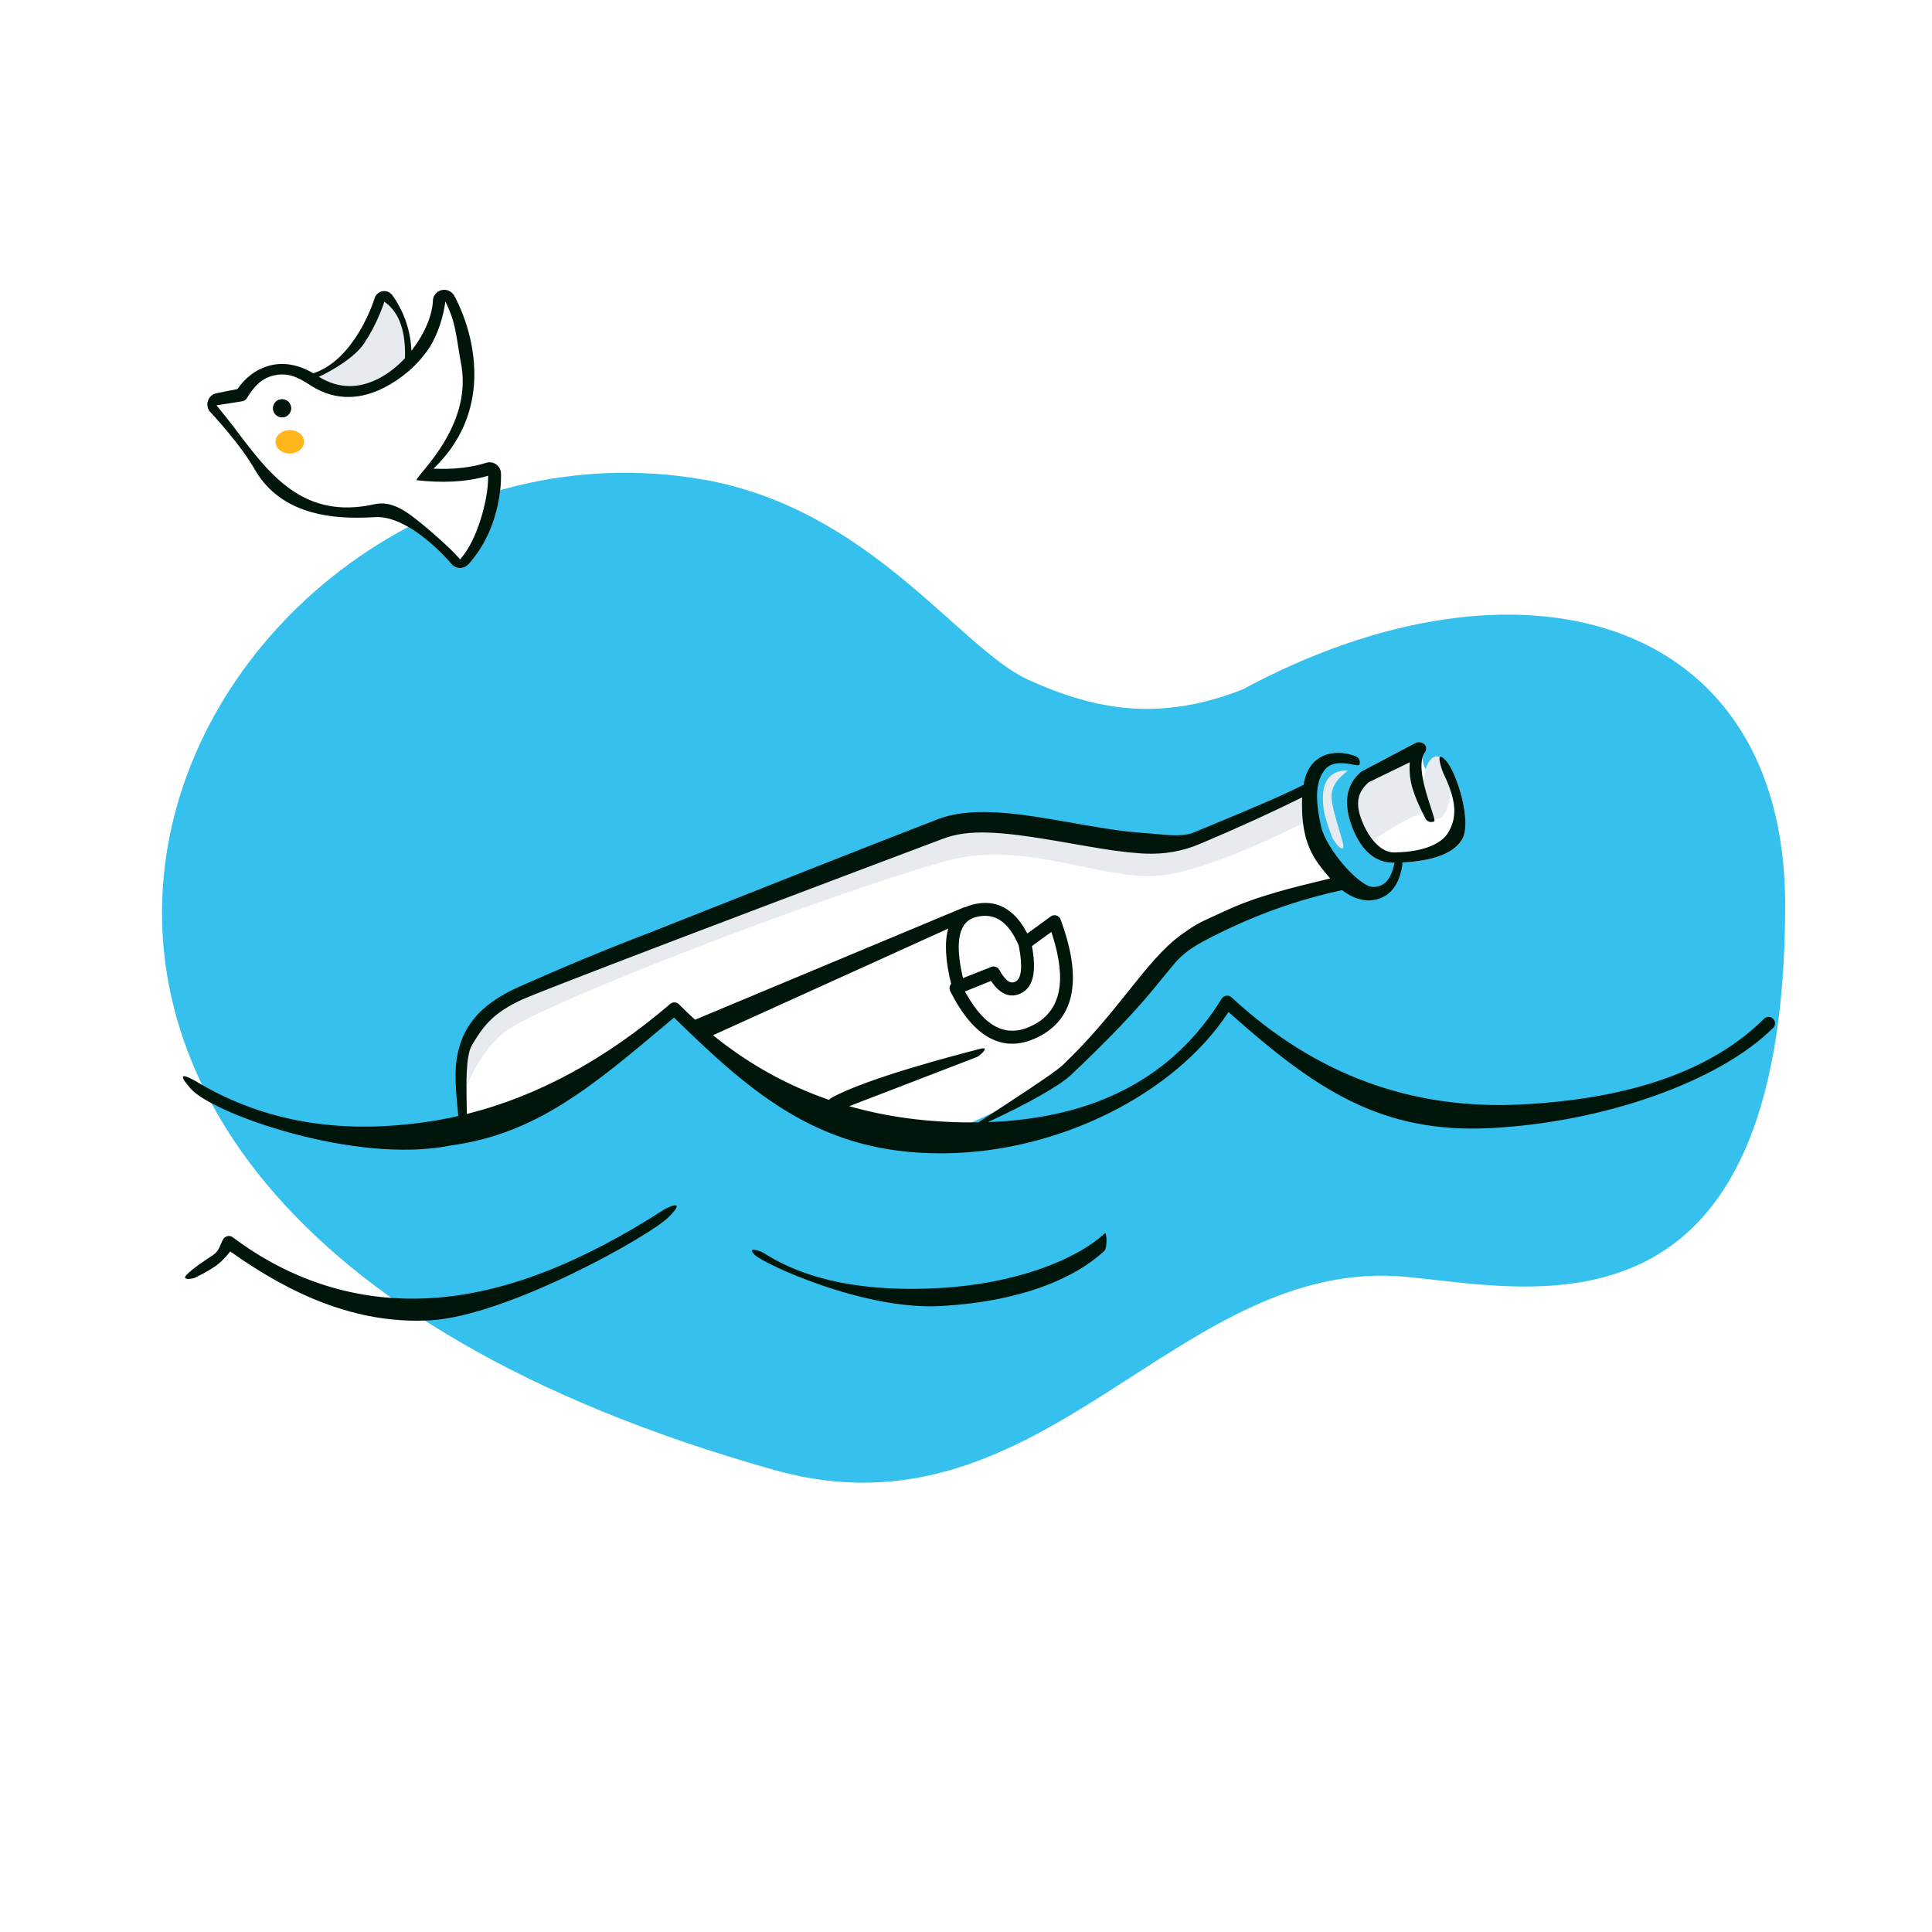
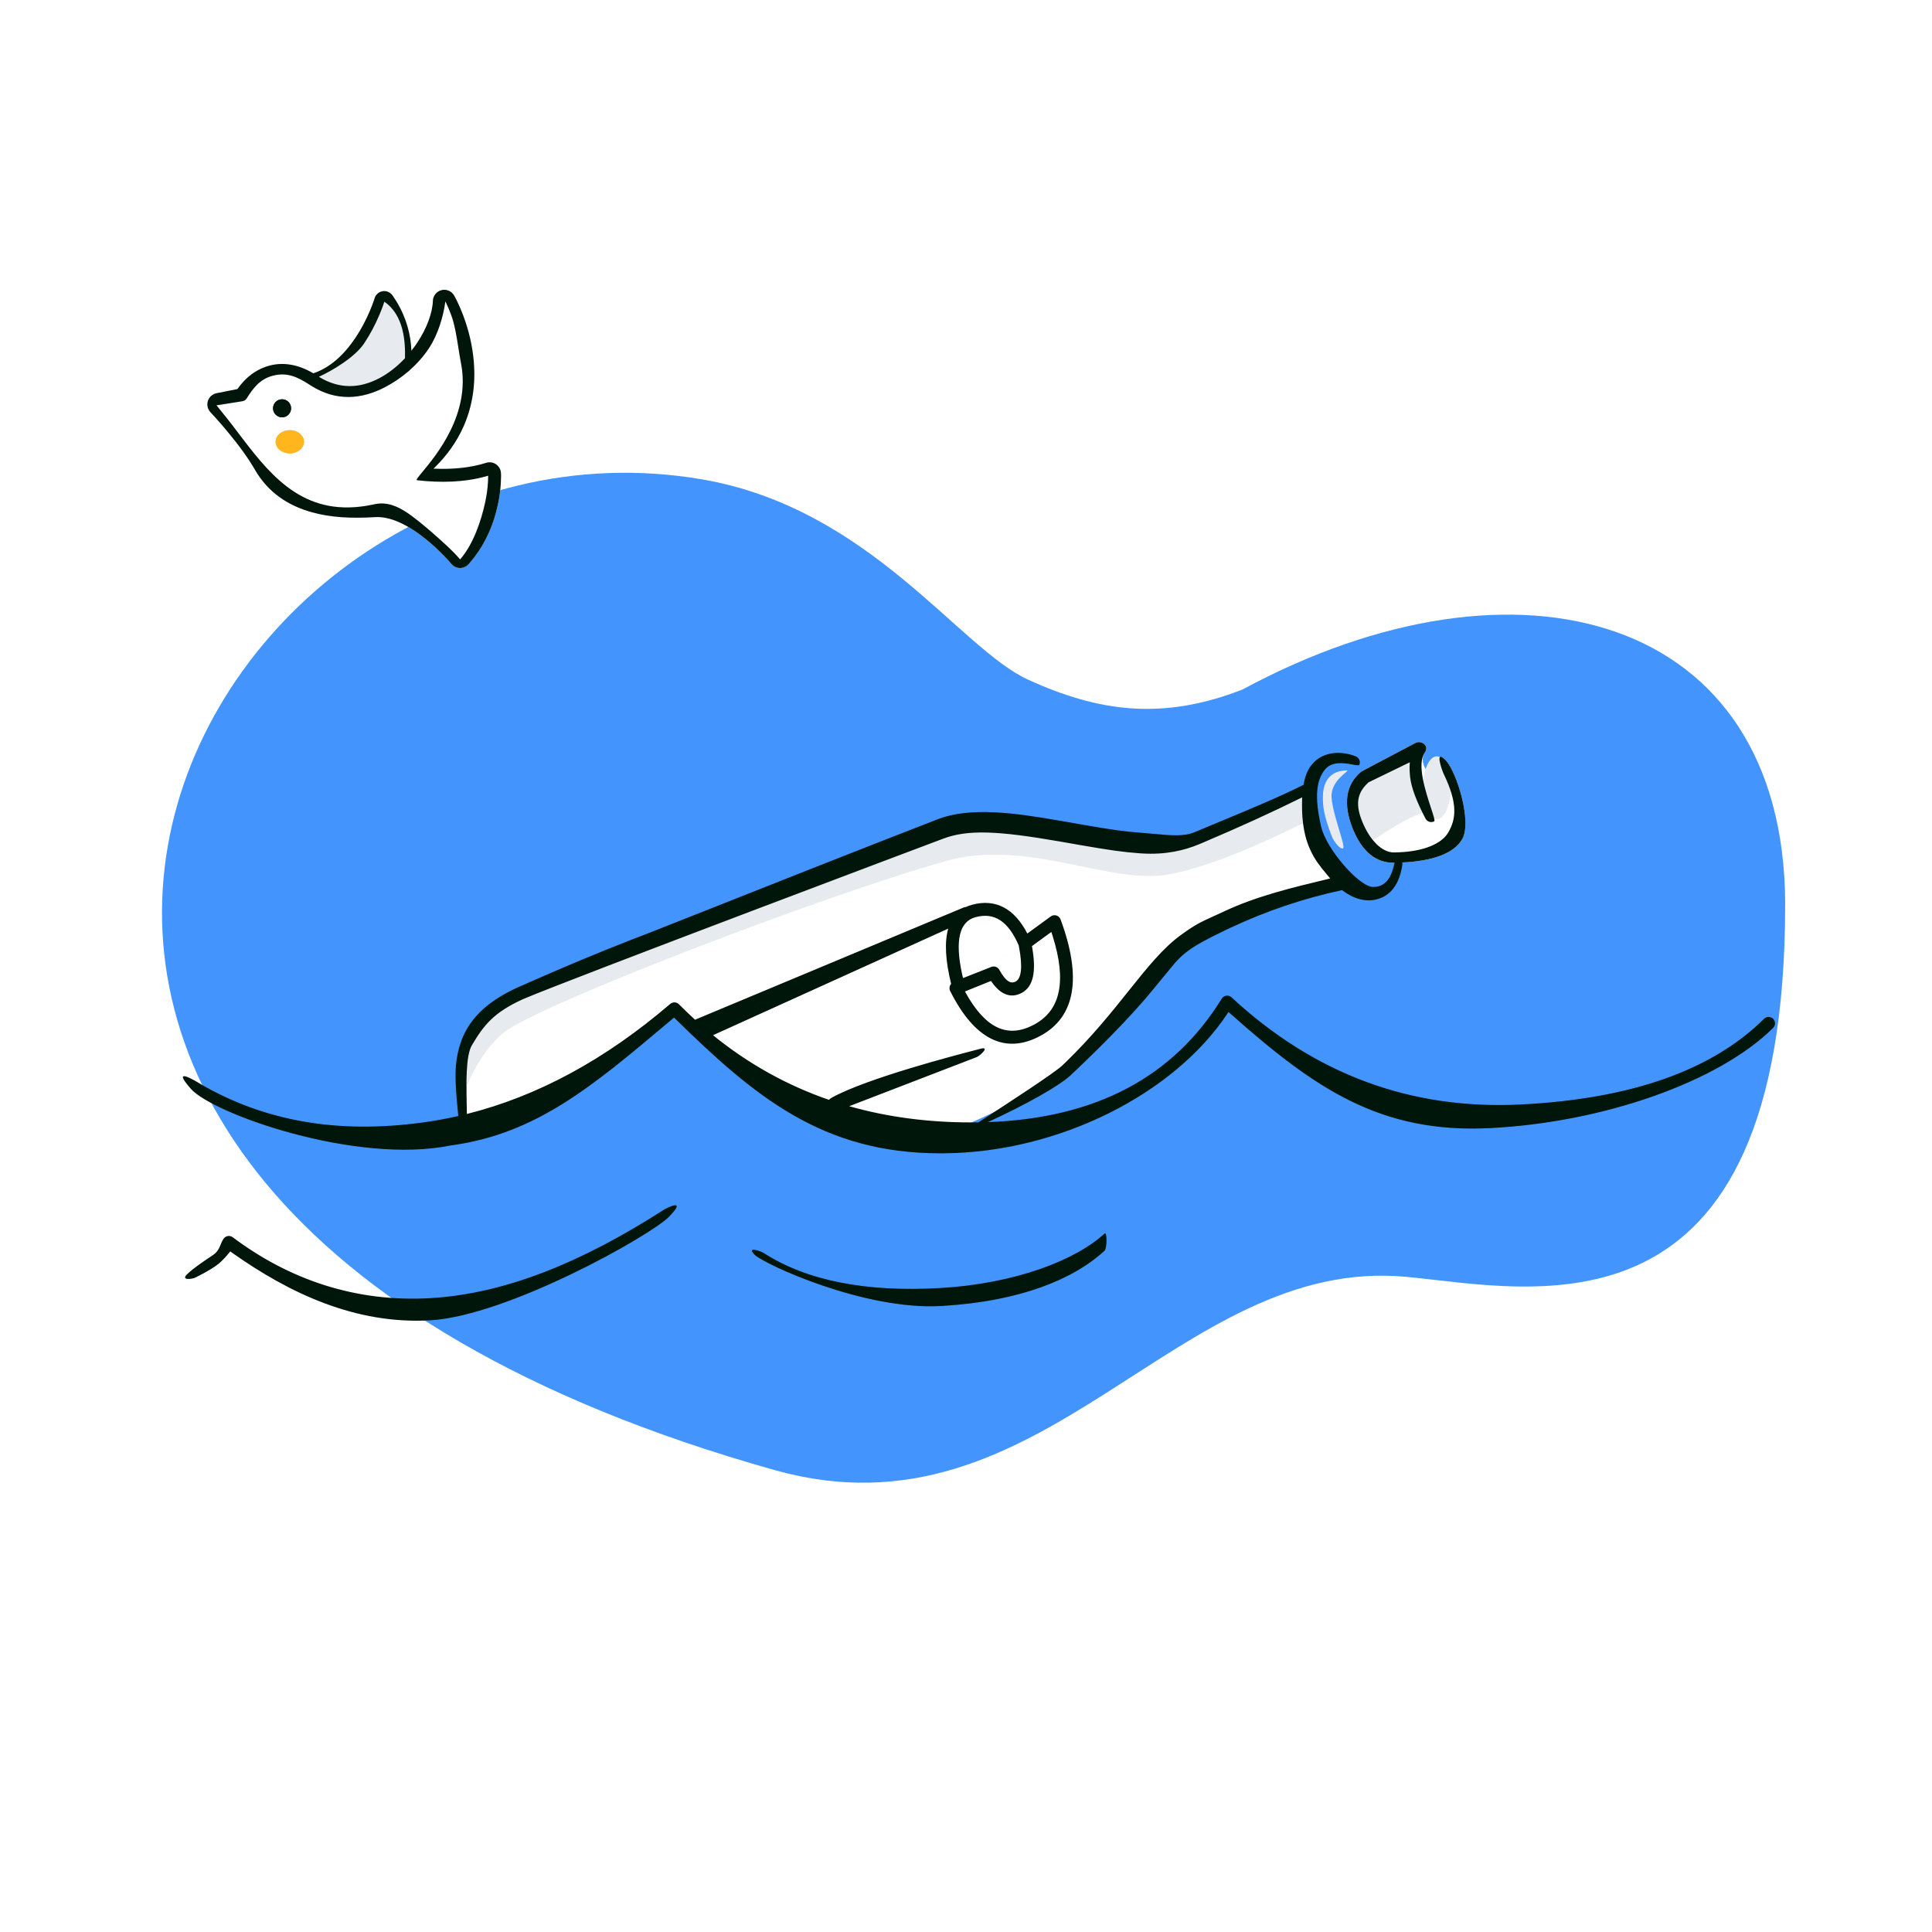
<svg xmlns="http://www.w3.org/2000/svg" width="750" height="750" viewBox="0 0 750 750" fill="none">
  <rect width="750" height="750" fill="white" />
-   <path fill-rule="evenodd" clip-rule="evenodd" d="M300.673 570.676C405.427 600.135 456.399 487.086 546.154 495.687C595.286 500.395 693.219 524.258 693 350.432C692.453 238.211 589.016 210.109 482.351 267.661C450.964 279.936 426.184 276.132 399.278 263.936C372.373 251.739 337.77 197.293 272.553 186.092C76.294 152.384 -91.63 460.355 300.673 570.676Z" fill="#35C0ED" />
+   <path fill-rule="evenodd" clip-rule="evenodd" d="M300.673 570.676C405.427 600.135 456.399 487.086 546.154 495.687C595.286 500.395 693.219 524.258 693 350.432C692.453 238.211 589.016 210.109 482.351 267.661C450.964 279.936 426.184 276.132 399.278 263.936C372.373 251.739 337.77 197.293 272.553 186.092C76.294 152.384 -91.63 460.355 300.673 570.676Z" fill="#4395fd " />
  <path fill-rule="evenodd" clip-rule="evenodd" d="M549.609 288.346C551.574 287.39 555.1 289.243 553.055 292.225C548.525 298.829 566.042 312.02 560.419 300.396C559.818 299.153 556.735 290.558 561.097 294.996C565.46 299.433 571.542 319.042 567.608 325.798C564.156 331.727 555.02 334.548 542.548 334.882L541.987 334.894L541.721 334.91C534.369 335.252 528.794 330.702 525.196 321.841L525.023 321.409C521.38 312.134 522.379 304.699 528.27 299.686C528.377 299.595 528.492 299.513 528.612 299.441L528.798 299.342L549.609 288.346Z" fill="white" />
  <path fill-rule="evenodd" clip-rule="evenodd" d="M152.426 114.765C151.568 113.548 150.178 112.847 148.694 113.029C147.174 113.213 145.904 114.27 145.441 115.728L145.318 116.118C145.224 116.406 145.113 116.735 144.982 117.106C144.609 118.164 144.157 119.339 143.623 120.602C142.105 124.194 140.236 127.779 138.005 131.114C133.192 138.309 127.393 143.318 120.595 145.247C119.532 145.548 118.915 146.654 119.217 147.717C119.37 148.256 129.298 153.218 139.434 151.967C149.265 150.754 159.314 143.342 159.395 142.838L159.518 141.788L159.553 141.436C160.257 133.799 158.921 125.174 153.779 116.818C153.352 116.123 152.901 115.439 152.426 114.765Z" fill="#E7EAEE" />
  <path fill-rule="evenodd" clip-rule="evenodd" d="M172.884 116.986L172.832 117.39C172.119 122.56 170.124 129.759 166.514 135.19C162.071 141.876 155.8 146.989 149.498 150.284C140.406 155.038 130.511 155.908 120.767 149.732L120.337 149.456C115.217 146.107 111.331 144.494 106 145.825C100.668 147.156 98.079 151.039 95.778 154.641L95.672 154.794C95.303 155.286 94.763 155.628 94.155 155.748L84.047 157.349L87.728 161.922C88.836 163.308 89.624 164.308 90.091 164.92L94.137 170.25C106.195 186.065 119.172 201.166 144.478 195.938L145.336 195.754C152.04 194.264 157.661 198.267 164.713 204.166L166.22 205.435C168.085 207.013 173.725 211.985 176.033 214.378L176.787 215.17L177.483 215.918C177.628 216.076 177.766 216.228 177.897 216.374L178.617 217.185L179.059 216.663C183.832 210.917 186.822 202.164 188.37 194.944C188.954 192.216 189.29 189.604 189.43 187.193L189.447 186.88C189.483 186.175 189.499 185.56 189.502 185.046V184.665L188.781 184.876C180.435 187.243 171.044 187.479 161.881 186.422C159.668 186.166 183.949 166.5 178.965 141.031C177.829 135.226 177.108 127.465 175.124 122.197C174.498 120.536 173.85 119.017 173.207 117.658L172.884 116.986Z" fill="white" />
  <path fill-rule="evenodd" clip-rule="evenodd" d="M550.665 291.491L529.891 301.59C524.911 305.827 524.064 312.129 527.35 320.495C528.503 323.431 531.388 330.423 531.388 327.676C531.388 326.819 550.665 314.218 554.364 315.451C557.783 316.591 551.64 306.315 549.918 301.59L550.665 291.233L551.236 290.201" fill="#E7EAEE" />
  <path fill-rule="evenodd" clip-rule="evenodd" d="M522.948 299.07C524.329 299.07 516.505 302.749 516.908 309.535C517.311 316.321 522.614 328.828 521.325 329.321C520.035 329.813 517.59 326.167 517.097 324.878C514.03 316.853 513.45 313.578 513.559 308.898C513.703 302.771 516.925 299.07 522.948 299.07Z" fill="#E7EAEE" />
  <ellipse cx="557.762" cy="305.792" rx="5.4" ry="12.199" fill="#E7EAEE" />
  <path fill-rule="evenodd" clip-rule="evenodd" d="M180.567 434.416C180.567 413.249 182.919 404.045 208.173 392.493C259.933 371.572 259.933 370.766 359.093 332.428C385.317 322.342 440.603 346.503 464.644 336.377C480.671 329.627 495.658 324.614 508.9 317.919C510.182 326.292 518.471 340.468 521.39 342.905C505.884 346.159 490.885 351.192 476.393 358.002C445.064 372.724 463.629 368.712 414.006 415.509C409.8 419.474 394.347 428.516 372.002 437.935C372.002 437.935 327.002 431.892 308.954 424.385C290.586 416.745 262.754 392.493 262.754 392.493C262.754 392.493 230.294 413.67 211.633 423.189C202.898 427.644 180.567 434.416 180.567 434.416Z" fill="white" />
  <path fill-rule="evenodd" clip-rule="evenodd" d="M180.567 423.416C180.567 418.447 180.042 414.979 180.567 411.144C182.278 398.64 188.984 392.243 208.311 383.402C260.071 362.481 259.933 359.766 359.093 321.428C385.317 311.342 440.602 335.503 464.643 325.377C480.671 318.627 495.658 313.614 508.9 306.919C508.937 307.159 507.559 318.601 507.559 318.601C507.559 318.601 474.871 335.863 453.248 339.523C430.273 343.412 398.717 325.377 367.208 334.247C319.223 347.755 208.646 390.211 195.565 400.851C185.287 409.211 180.567 423.416 180.567 423.416Z" fill="#E7EAEE" />
  <path fill-rule="evenodd" clip-rule="evenodd" d="M152.426 114.765C151.568 113.548 150.178 112.847 148.694 113.029C147.174 113.213 145.904 114.27 145.441 115.728L145.318 116.118C145.224 116.406 145.113 116.735 144.982 117.106C144.609 118.164 144.157 119.339 143.623 120.602C142.105 124.194 140.236 127.779 138.005 131.114C133.192 138.309 127.393 143.318 120.595 145.247C119.532 145.548 118.915 146.654 119.217 147.717C119.518 148.779 136.036 141.253 141.33 133.338C143.713 129.775 145.697 125.97 147.308 122.16C147.793 121.01 148.216 119.927 148.579 118.928L148.755 118.435C148.897 118.033 149.019 117.672 149.122 117.353C149.148 117.126 149.173 117.05 149.195 117.125C160.653 124.963 156.149 144.417 157.249 144.511C158.3 144.601 159.23 143.862 159.395 142.838L159.518 141.788L159.553 141.436C160.257 133.799 158.921 125.174 153.779 116.818C153.352 116.123 152.901 115.439 152.426 114.765Z" fill="#E7EAEE" />
  <path fill-rule="evenodd" clip-rule="evenodd" d="M176.283 114.706L176.535 115.156L176.843 115.735C177.029 116.091 177.237 116.504 177.464 116.971C178.25 118.587 179.043 120.417 179.803 122.435C181.943 128.115 183.438 134.246 183.949 140.632C184.642 149.299 183.391 157.479 180.222 164.92L179.951 165.545C177.377 171.357 173.627 176.683 168.759 181.462L168.276 181.929L168.686 181.949C175.697 182.243 182.63 181.616 188.724 179.673C190.031 179.256 191.456 179.471 192.582 180.254C193.706 181.036 194.404 182.294 194.474 183.661L194.49 184.085L194.5 184.646V184.861C194.5 185.644 194.477 186.521 194.421 187.483C194.268 190.138 193.9 193.002 193.259 195.992C191.448 204.438 187.828 212.35 181.911 219.016C181.125 219.901 180.021 220.431 178.846 220.494L178.575 220.5C177.321 220.476 176.175 219.958 175.361 219.073L174.765 218.38L174.473 218.048L173.852 217.358L173.172 216.624C172.935 216.372 172.689 216.114 172.434 215.849C170.262 213.597 167.864 211.363 165.317 209.308C158.259 203.613 151.45 200.397 145.635 200.745C136.124 201.317 128.247 200.872 120.939 198.822C111.492 196.171 104.073 190.97 99.164 182.691L98.889 182.219C96.347 177.787 92.593 172.681 88.165 167.366C86.797 165.724 85.447 164.162 84.161 162.718L83.614 162.106C82.737 161.131 82.019 160.354 81.718 160.038C80.607 158.867 80.221 157.187 80.706 155.65L80.777 155.443C81.311 154.007 82.551 152.943 84.063 152.645L92.169 151.043L92.263 150.906C95.164 146.784 99.305 143.291 104.807 141.885C110.545 140.417 116.583 141.693 122.664 145.552L123.088 145.825C131.301 151.196 139.441 150.9 147.181 146.853C152.709 143.963 157.979 139.054 161.971 133.046C165.684 127.461 167.89 121.49 168.048 116.777C168.113 114.808 169.472 113.117 171.382 112.634C173.294 112.151 175.294 112.998 176.283 114.706ZM172.884 116.986L172.832 117.39C172.12 122.56 170.124 129.759 166.515 135.19C162.071 141.876 155.8 146.989 149.498 150.284C140.407 155.038 130.511 155.908 120.767 149.732L120.337 149.456C115.217 146.107 111.331 144.494 106 145.825C100.669 147.156 98.079 151.039 95.778 154.641L95.672 154.794C95.303 155.286 94.764 155.628 94.155 155.748L84.047 157.349L87.728 161.922C88.836 163.308 89.624 164.308 90.091 164.92L94.137 170.25C106.195 186.065 119.172 201.166 144.478 195.938L145.336 195.754C152.04 194.264 157.661 198.267 164.713 204.166L166.22 205.435C168.085 207.013 173.725 211.985 176.033 214.378L176.787 215.17L177.483 215.918C177.628 216.076 177.766 216.228 177.898 216.374L178.617 217.185L179.059 216.663C183.832 210.917 186.822 202.164 188.37 194.944C188.955 192.216 189.29 189.604 189.43 187.193L189.447 186.88C189.483 186.175 189.499 185.56 189.502 185.046V184.665L188.781 184.876C180.435 187.243 171.044 187.479 161.881 186.422C159.668 186.166 183.949 166.5 178.965 141.031C177.829 135.226 177.108 127.465 175.124 122.197C174.499 120.536 173.85 119.017 173.207 117.658L172.884 116.986Z" fill="#E7EAEE" />
  <path fill-rule="evenodd" clip-rule="evenodd" d="M109.5 162C111.43 162 113 160.43 113 158.5C113 156.57 111.43 155 109.5 155C107.57 155 106 156.57 106 158.5C106 160.43 107.57 162 109.5 162Z" fill="#00160A" />
  <ellipse cx="112.5" cy="171.5" rx="5.5" ry="4.5" fill="#FFB61D" />
  <ellipse cx="112.5" cy="171.5" rx="5.5" ry="4.5" fill="#FFB61D" />
  <path fill-rule="evenodd" clip-rule="evenodd" d="M176.283 114.706L176.535 115.156L176.843 115.735C177.029 116.091 177.237 116.504 177.464 116.971C178.25 118.587 179.044 120.417 179.804 122.435C181.943 128.115 183.439 134.246 183.949 140.632C184.642 149.299 183.391 157.479 180.223 164.92L179.951 165.545C177.377 171.357 173.627 176.683 168.759 181.462L168.276 181.929L168.686 181.949C175.697 182.243 182.63 181.616 188.724 179.673C190.031 179.256 191.456 179.471 192.582 180.254C193.706 181.036 194.404 182.294 194.474 183.661L194.49 184.085L194.5 184.646V184.861C194.5 185.644 194.477 186.521 194.421 187.483C194.268 190.138 193.9 193.002 193.259 195.992C191.448 204.438 187.828 212.35 181.911 219.016C181.126 219.901 180.021 220.431 178.846 220.494L178.575 220.5C177.321 220.476 176.175 219.958 175.361 219.073L174.765 218.38L174.473 218.048L173.852 217.358L173.172 216.624C172.935 216.372 172.689 216.114 172.434 215.849C170.262 213.597 167.864 211.363 165.317 209.308C158.259 203.613 151.45 200.397 145.635 200.745C136.124 201.317 128.247 200.872 120.939 198.822C111.492 196.171 104.073 190.97 99.164 182.691L98.889 182.219C96.347 177.787 92.594 172.681 88.166 167.366C86.797 165.724 85.448 164.162 84.161 162.718L83.614 162.106C82.737 161.131 82.019 160.354 81.718 160.038C80.607 158.867 80.221 157.187 80.706 155.65L80.778 155.443C81.311 154.007 82.551 152.943 84.063 152.645L92.169 151.043L92.264 150.906C95.164 146.784 99.305 143.291 104.807 141.885C110.222 140.5 115.904 141.558 121.637 144.924C127.988 142.796 133.44 137.938 138.005 131.114C140.236 127.779 142.105 124.194 143.623 120.602C144.157 119.339 144.609 118.164 144.982 117.106C145.113 116.735 145.224 116.406 145.318 116.118L145.441 115.728C145.904 114.27 147.174 113.213 148.694 113.029C150.178 112.847 151.568 113.548 152.426 114.765C152.901 115.439 153.352 116.123 153.779 116.818C157.77 123.304 159.469 129.953 159.7 136.175C160.494 135.171 161.254 134.127 161.971 133.046C165.684 127.461 167.89 121.49 168.048 116.777C168.113 114.808 169.472 113.117 171.382 112.634C173.295 112.151 175.294 112.998 176.283 114.706ZM147.181 146.853C139.663 150.784 131.767 151.176 123.794 146.273C129.162 143.791 137.776 138.652 141.33 133.338C143.713 129.775 145.697 125.97 147.308 122.16C147.794 121.01 148.216 119.927 148.579 118.928L148.755 118.435C148.897 118.033 149.019 117.672 149.122 117.353C149.148 117.126 149.173 117.05 149.195 117.125C156.811 122.335 157.375 132.678 157.219 139.055C154.158 142.321 150.723 145.001 147.181 146.853ZM149.498 150.284C152.549 148.689 155.592 146.668 158.425 144.248C158.643 144.121 158.835 143.954 158.992 143.756C161.791 141.287 164.366 138.422 166.515 135.19C170.124 129.759 172.12 122.56 172.832 117.39L172.884 116.986L173.208 117.658C173.85 119.017 174.499 120.536 175.124 122.197C176.505 125.863 177.274 130.737 177.997 135.318L177.997 135.318L177.997 135.318C178.313 137.32 178.62 139.266 178.965 141.031C182.785 160.552 169.413 176.664 163.956 183.24C162.293 185.244 161.364 186.362 161.881 186.422C171.044 187.479 180.435 187.243 188.781 184.876L189.502 184.665V185.046C189.5 185.56 189.483 186.175 189.447 186.88L189.43 187.193C189.29 189.604 188.955 192.216 188.37 194.944C186.822 202.164 183.833 210.917 179.059 216.663L178.617 217.185L177.898 216.374C177.767 216.228 177.628 216.076 177.483 215.918L176.787 215.17L176.033 214.378C173.725 211.985 168.085 207.013 166.22 205.435L164.713 204.166C157.661 198.267 152.04 194.264 145.336 195.754L144.478 195.938C119.172 201.166 106.195 186.065 94.137 170.25L90.091 164.92C89.624 164.308 88.836 163.308 87.728 161.922L84.047 157.349L94.156 155.748C94.764 155.628 95.303 155.286 95.672 154.794L95.778 154.641C98.079 151.039 100.669 147.156 106 145.825C111.332 144.494 115.217 146.107 120.337 149.456L120.767 149.732C130.511 155.908 140.407 155.038 149.498 150.284ZM549.609 288.346C551.574 287.39 555.1 289.243 553.055 292.225C549.958 296.74 553.399 307.224 555.494 313.61L555.494 313.61L555.494 313.611L555.495 313.611L555.495 313.612C556.464 316.565 557.145 318.641 556.758 318.843C555.534 319.483 554.024 319.009 553.384 317.786C549.921 311.159 547.933 305.897 547.437 301.898C547.19 299.907 547.135 297.982 547.275 296.125L547.293 295.91L531.283 303.692L531.081 303.878C527.467 307.269 525.877 311.205 528.521 318.177L528.677 318.581C531.549 325.891 536.409 331.135 541.465 330.917L541.861 330.896C553.097 330.671 559.813 327.289 562.21 323.172C565.225 317.995 566.043 312.02 560.42 300.396C559.818 299.153 556.735 290.558 561.097 294.996C565.46 299.433 571.542 319.042 567.608 325.798C564.324 331.438 555.897 334.265 544.348 334.815C544.416 335.109 544.431 335.42 544.384 335.737C543.29 343.161 539.902 347.831 534.235 349.182C529.902 350.215 525.245 348.846 520.979 345.548C505.992 348.767 491.485 353.672 477.456 360.264L475.378 361.249C468.221 364.668 464.116 366.959 461.119 369.187C459.361 370.494 457.909 371.832 456.348 373.555L456.096 373.841C455.339 374.719 453.689 376.735 451.811 379.028L451.807 379.033L451.805 379.036L451.805 379.036L451.803 379.038L451.797 379.046L451.794 379.049C449.296 382.101 446.399 385.639 444.669 387.641L443.833 388.604C436.792 396.672 427.918 405.825 415.721 417.327L415.379 417.641C410.806 421.727 398.654 428.636 383.5 435.603C425.322 434.117 455.478 418.154 474.258 387.688C475.084 386.348 476.929 386.096 478.085 387.166C510.378 417.074 547.795 430.915 590.481 428.753C633.281 426.586 664.688 415.462 684.801 395.491C685.781 394.518 687.364 394.523 688.336 395.503C689.309 396.483 689.304 398.066 688.324 399.039C667.225 419.99 622.43 435.711 578.501 437.935C535.78 440.098 510.29 422.495 477.697 393.563L476.9 392.851L476.615 393.29C455.973 424.573 411.125 447.389 366.37 447.712L364.968 447.717C319.19 447.717 292.789 425.552 261.905 395.256L261.664 395.018L261.554 395.113L260.747 395.791L259.574 396.778L258.856 397.382C229.917 421.736 208.324 439.907 175.843 444.55L174.807 444.694C138.183 452.104 82.639 432.367 74.103 422.692C66.282 413.828 75.405 419.338 77.909 420.85L77.909 420.85C78.138 420.989 78.311 421.093 78.412 421.151C102.652 435.029 130.6 440.314 164.131 435.74C168.759 435.109 173.357 434.273 177.926 433.233L177.873 432.741C176.409 418.835 176.401 412.758 178.51 405.782C181.38 396.293 188.346 389.084 200.878 383.351L204.329 381.826C219.809 375.003 232.103 369.881 244.855 364.905L245.789 364.541C247.219 363.985 248.668 363.425 250.147 362.857L251.596 362.305C252.119 362.12 258.934 359.418 269.297 355.31L269.3 355.308L269.327 355.298L269.332 355.296L269.335 355.295C293.287 345.799 336.144 328.809 364.103 317.999C370.15 315.673 377.474 314.9 386.455 315.364L387.229 315.406C393.958 315.802 400.576 316.716 411.426 318.593L420.958 320.262C431.603 322.105 436.76 322.831 442.782 323.26C444.675 323.395 446.475 323.563 448.184 323.721L448.185 323.721C454.517 324.31 459.613 324.784 463.673 323.073C467.285 321.552 470.825 320.084 474.294 318.645L474.295 318.644C485.642 313.938 496.226 309.547 506.048 304.665C506.722 300.297 508.443 297.072 511.14 294.948C515.301 291.672 521.19 291.617 526.297 293.603C527.584 294.103 528.221 295.552 527.721 296.839C527.559 297.255 526.519 297.064 525.047 296.792C521.969 296.225 517.004 295.309 514.234 298.876C511.151 302.844 510.128 308.923 512.857 320.893C514.835 329.568 527.659 344.318 533.075 344.318C539.114 344.318 540.526 338.456 541.327 335.131L541.378 334.923C534.196 335.109 528.738 330.564 525.196 321.841L525.024 321.409C521.381 312.134 522.38 304.699 528.271 299.686C528.378 299.595 528.492 299.513 528.613 299.441L528.798 299.342L549.609 288.346ZM516.366 341.029C516.113 340.723 515.863 340.409 515.616 340.088C515.522 339.987 515.432 339.887 515.354 339.793C515.127 339.516 514.893 339.235 514.655 338.949C512.717 336.621 510.472 333.925 508.714 330.036L508.459 329.469C505.639 323.152 505.303 316.057 505.476 310.206L505.502 309.526L505.353 309.602C493.702 315.368 481.028 321.153 467.331 326.956L465.614 327.681C459.75 330.151 452.425 331.896 443.145 331.297L442.427 331.248C436.087 330.796 430.753 330.038 419.57 328.096L411.221 326.633C387.685 322.558 375.907 321.922 366.201 325.551C366.201 325.551 221.468 379.995 202.932 387.91C191.658 393.067 187.833 397.919 183.171 405.782C180.76 409.849 181.003 421.067 181.173 428.859L181.173 428.861C181.201 430.168 181.228 431.378 181.239 432.442C208.606 425.597 234.912 411.369 260.174 389.726C261.17 388.872 262.656 388.934 263.578 389.866C265.622 391.932 267.7 393.929 269.812 395.855L374.036 352.311C374.322 352.192 374.617 352.13 374.909 352.119C375.695 351.749 376.541 351.442 377.45 351.201C386.538 348.785 393.795 352.715 398.81 362.391L407.894 355.765C409.234 354.787 411.137 355.361 411.712 356.917C420.003 379.322 417.587 394.674 403.936 402.081C390.169 409.551 378.197 403.392 368.864 384.721C368.39 383.773 368.576 382.679 369.231 381.941C367.006 372.902 366.593 365.7 368.107 360.485L276.793 401.866C290.447 412.951 305.441 421.312 321.784 426.951C322.158 426.594 322.562 426.286 322.96 426.068C336.726 418.528 370.642 409.719 379.02 407.544C379.745 407.355 380.279 407.217 380.592 407.133C384.522 406.08 380.495 409.753 379.309 410.3L379.157 410.364L329.655 429.427C344.381 433.621 360.149 435.717 376.968 435.717C377.924 435.717 378.874 435.71 379.819 435.696L380.927 434.976L380.928 434.975L380.928 434.975L380.93 434.974C391.517 428.093 409.217 416.588 412.29 413.69L413.724 412.334C423.916 402.444 431.502 392.956 438.123 384.675C445.387 375.588 451.491 367.953 458.604 362.832C464.135 358.85 466.139 357.94 470.849 355.802C472.109 355.229 473.563 354.57 475.33 353.739C487.824 347.868 502.012 344.468 515.331 341.277L516.366 341.029ZM378.734 356.033C385.936 354.118 391.329 357.5 395.44 366.944L384.818 375.365L384.808 375.369L373.832 379.699L373.558 378.495C370.552 364.871 372.511 357.688 378.734 356.033ZM395.44 366.944L384.827 375.361C385.04 375.277 385.259 375.224 385.478 375.201C385.679 375.179 385.88 375.183 386.077 375.209C386.543 375.272 386.985 375.465 387.349 375.77C387.588 375.97 387.792 376.216 387.946 376.503C390.451 381.013 392.388 382.088 394.354 380.985C396.436 379.818 397.09 375.429 395.569 367.588L395.44 366.944ZM257.739 469.594C258.9 468.847 266.914 464.937 259.777 472.286C252.64 479.636 197.056 510.816 167.052 512.543C138.133 514.207 112.457 502.129 90.118 486.322L89.377 485.794L89.23 485.985C88.241 487.239 87.225 488.376 86.18 489.398L85.731 489.828C83.839 491.605 80.564 493.615 75.832 495.952C74.594 496.564 70.22 497.126 72.484 494.818C74.747 492.51 79.701 489.186 82.586 487.281C84.472 486.036 85.067 484.579 85.658 483.134C85.971 482.368 86.283 481.605 86.785 480.879C87.592 479.712 89.206 479.449 90.341 480.3C112.364 496.806 138.09 505.604 167.052 503.938C196.134 502.264 226.168 489.907 257.739 469.594ZM428.787 485.534C429.802 484.598 429.802 477.918 428.787 478.854C417.554 489.219 394.037 498.335 365.018 500.005C335.962 501.678 313.118 497.109 296.441 486.386C295.28 485.639 289.532 483.664 292.986 487.136C296.441 490.609 335.275 508.725 365.305 506.997L366.205 506.944C395.794 505.138 416.655 496.728 428.787 485.534ZM408.276 362.233L408.125 361.783L400.598 367.275L400.737 368.052C402.25 376.904 401.218 382.691 397.02 385.218L396.8 385.346C392.424 387.8 388.305 386.067 384.862 381.025L384.71 380.8L374.589 384.888L374.823 385.313C382.56 399.274 391.134 403.157 401.225 397.861L401.551 397.687C411.686 392.187 414.182 380.964 408.626 363.321L408.276 362.233ZM113 158.5C113 160.43 111.43 162 109.5 162C107.57 162 106 160.43 106 158.5C106 156.57 107.57 155 109.5 155C111.43 155 113 156.57 113 158.5Z" fill="#00160A" />
</svg>
